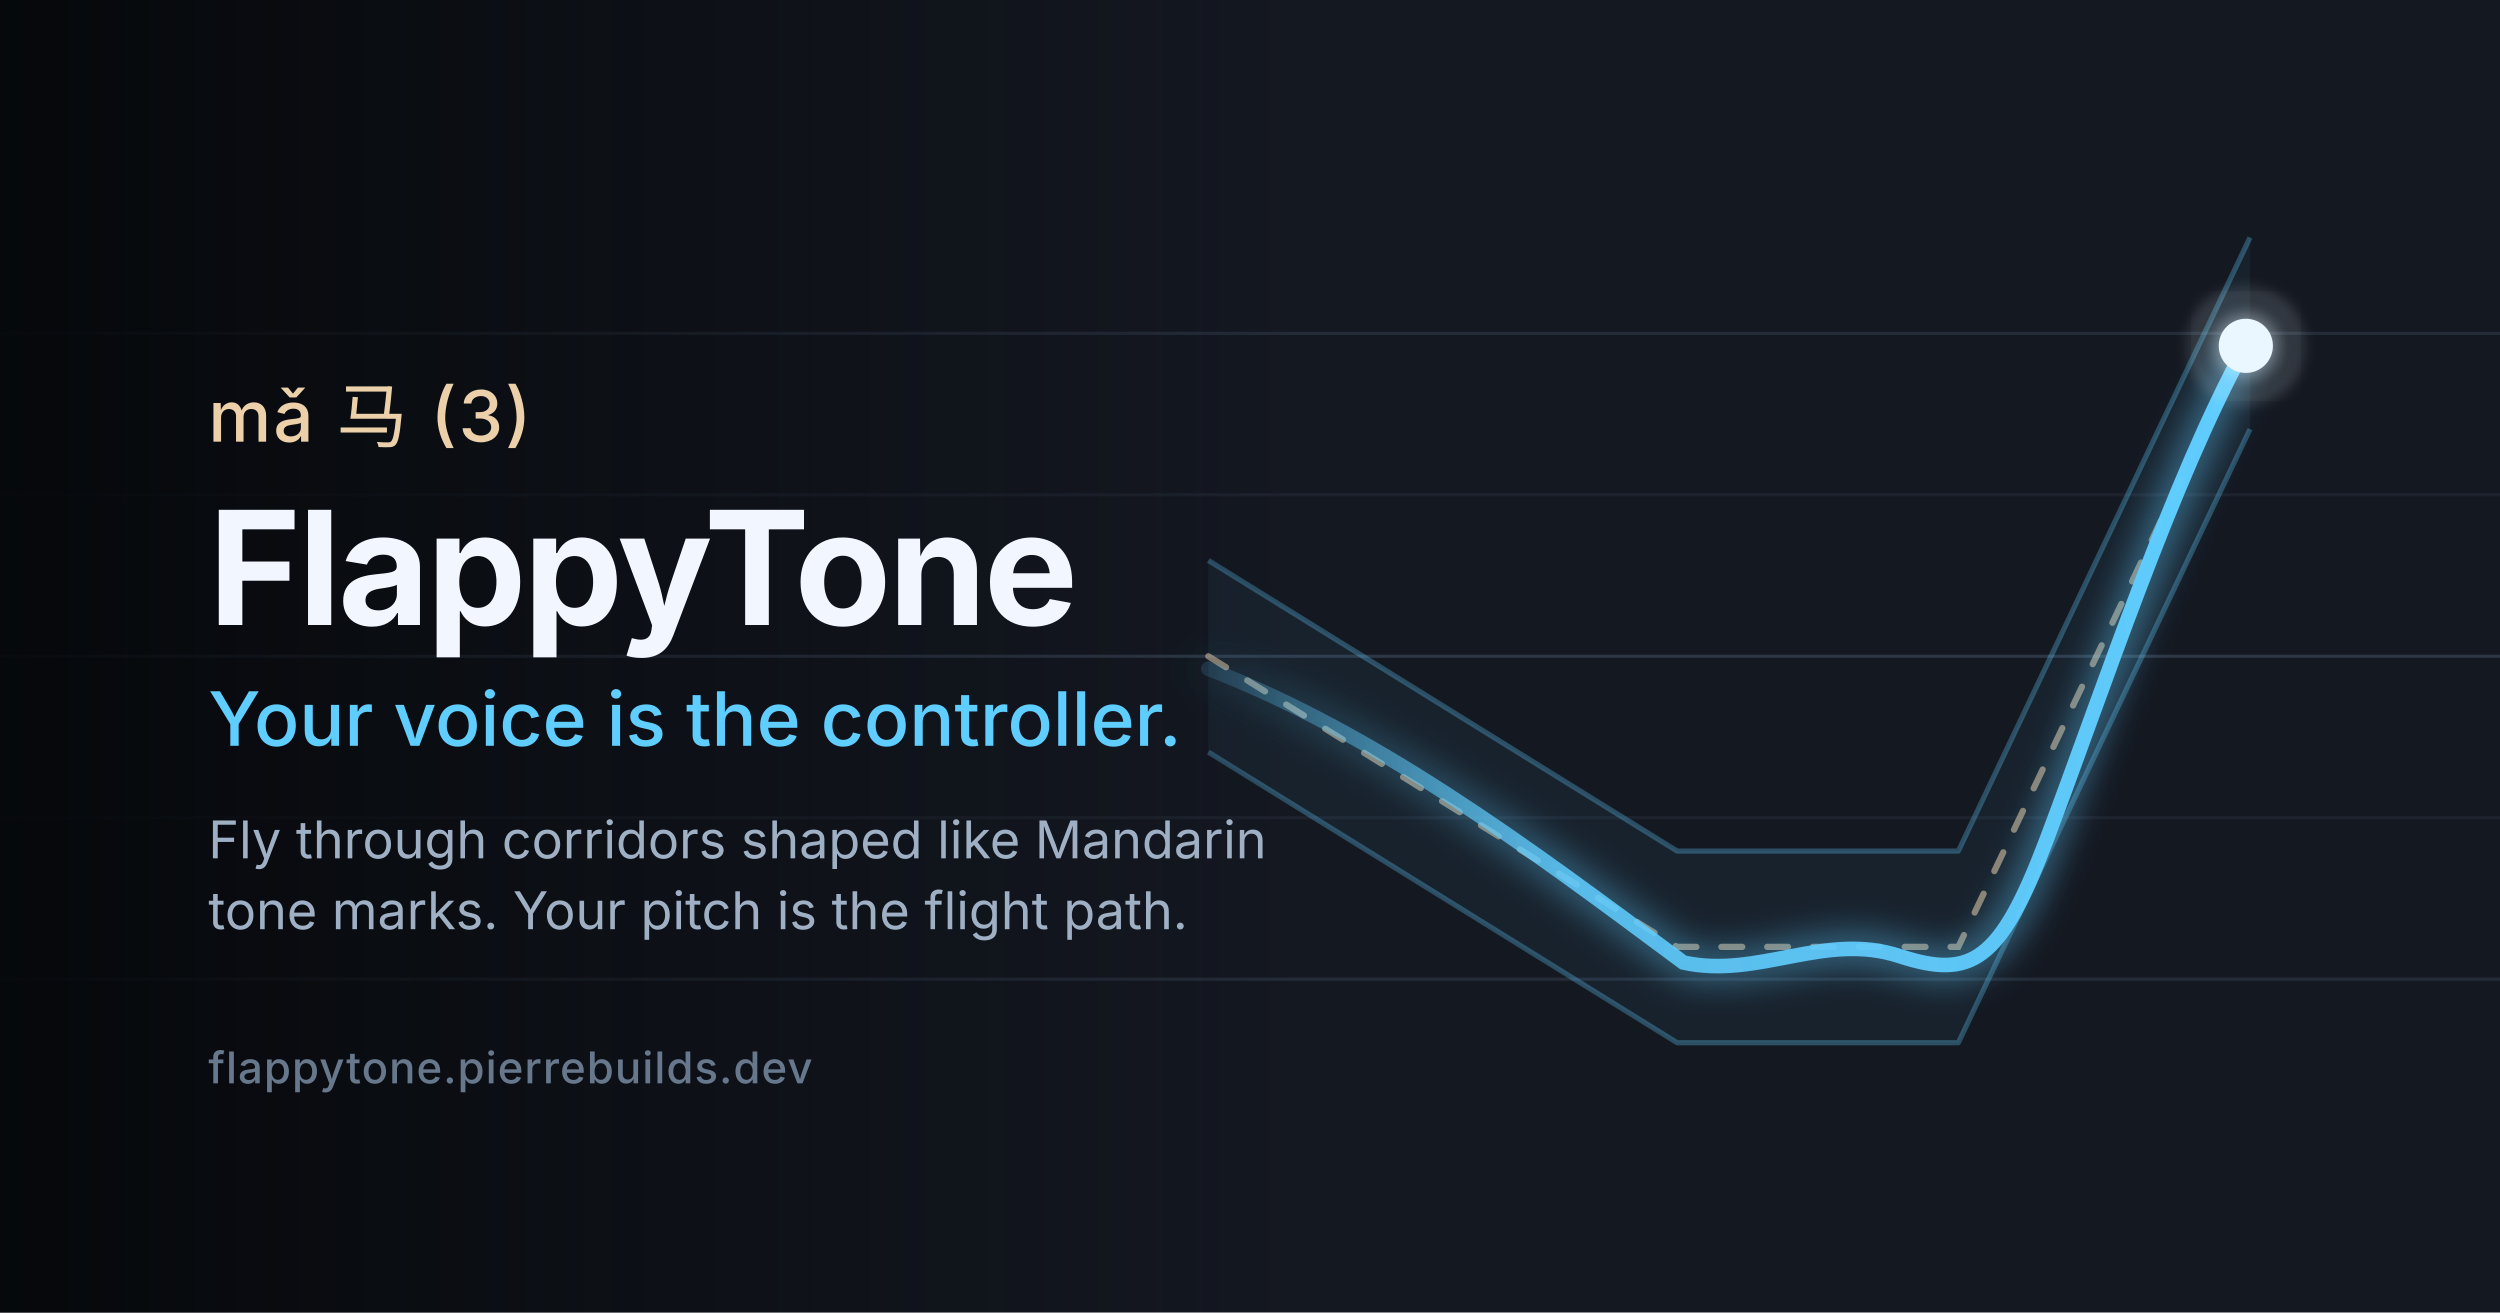
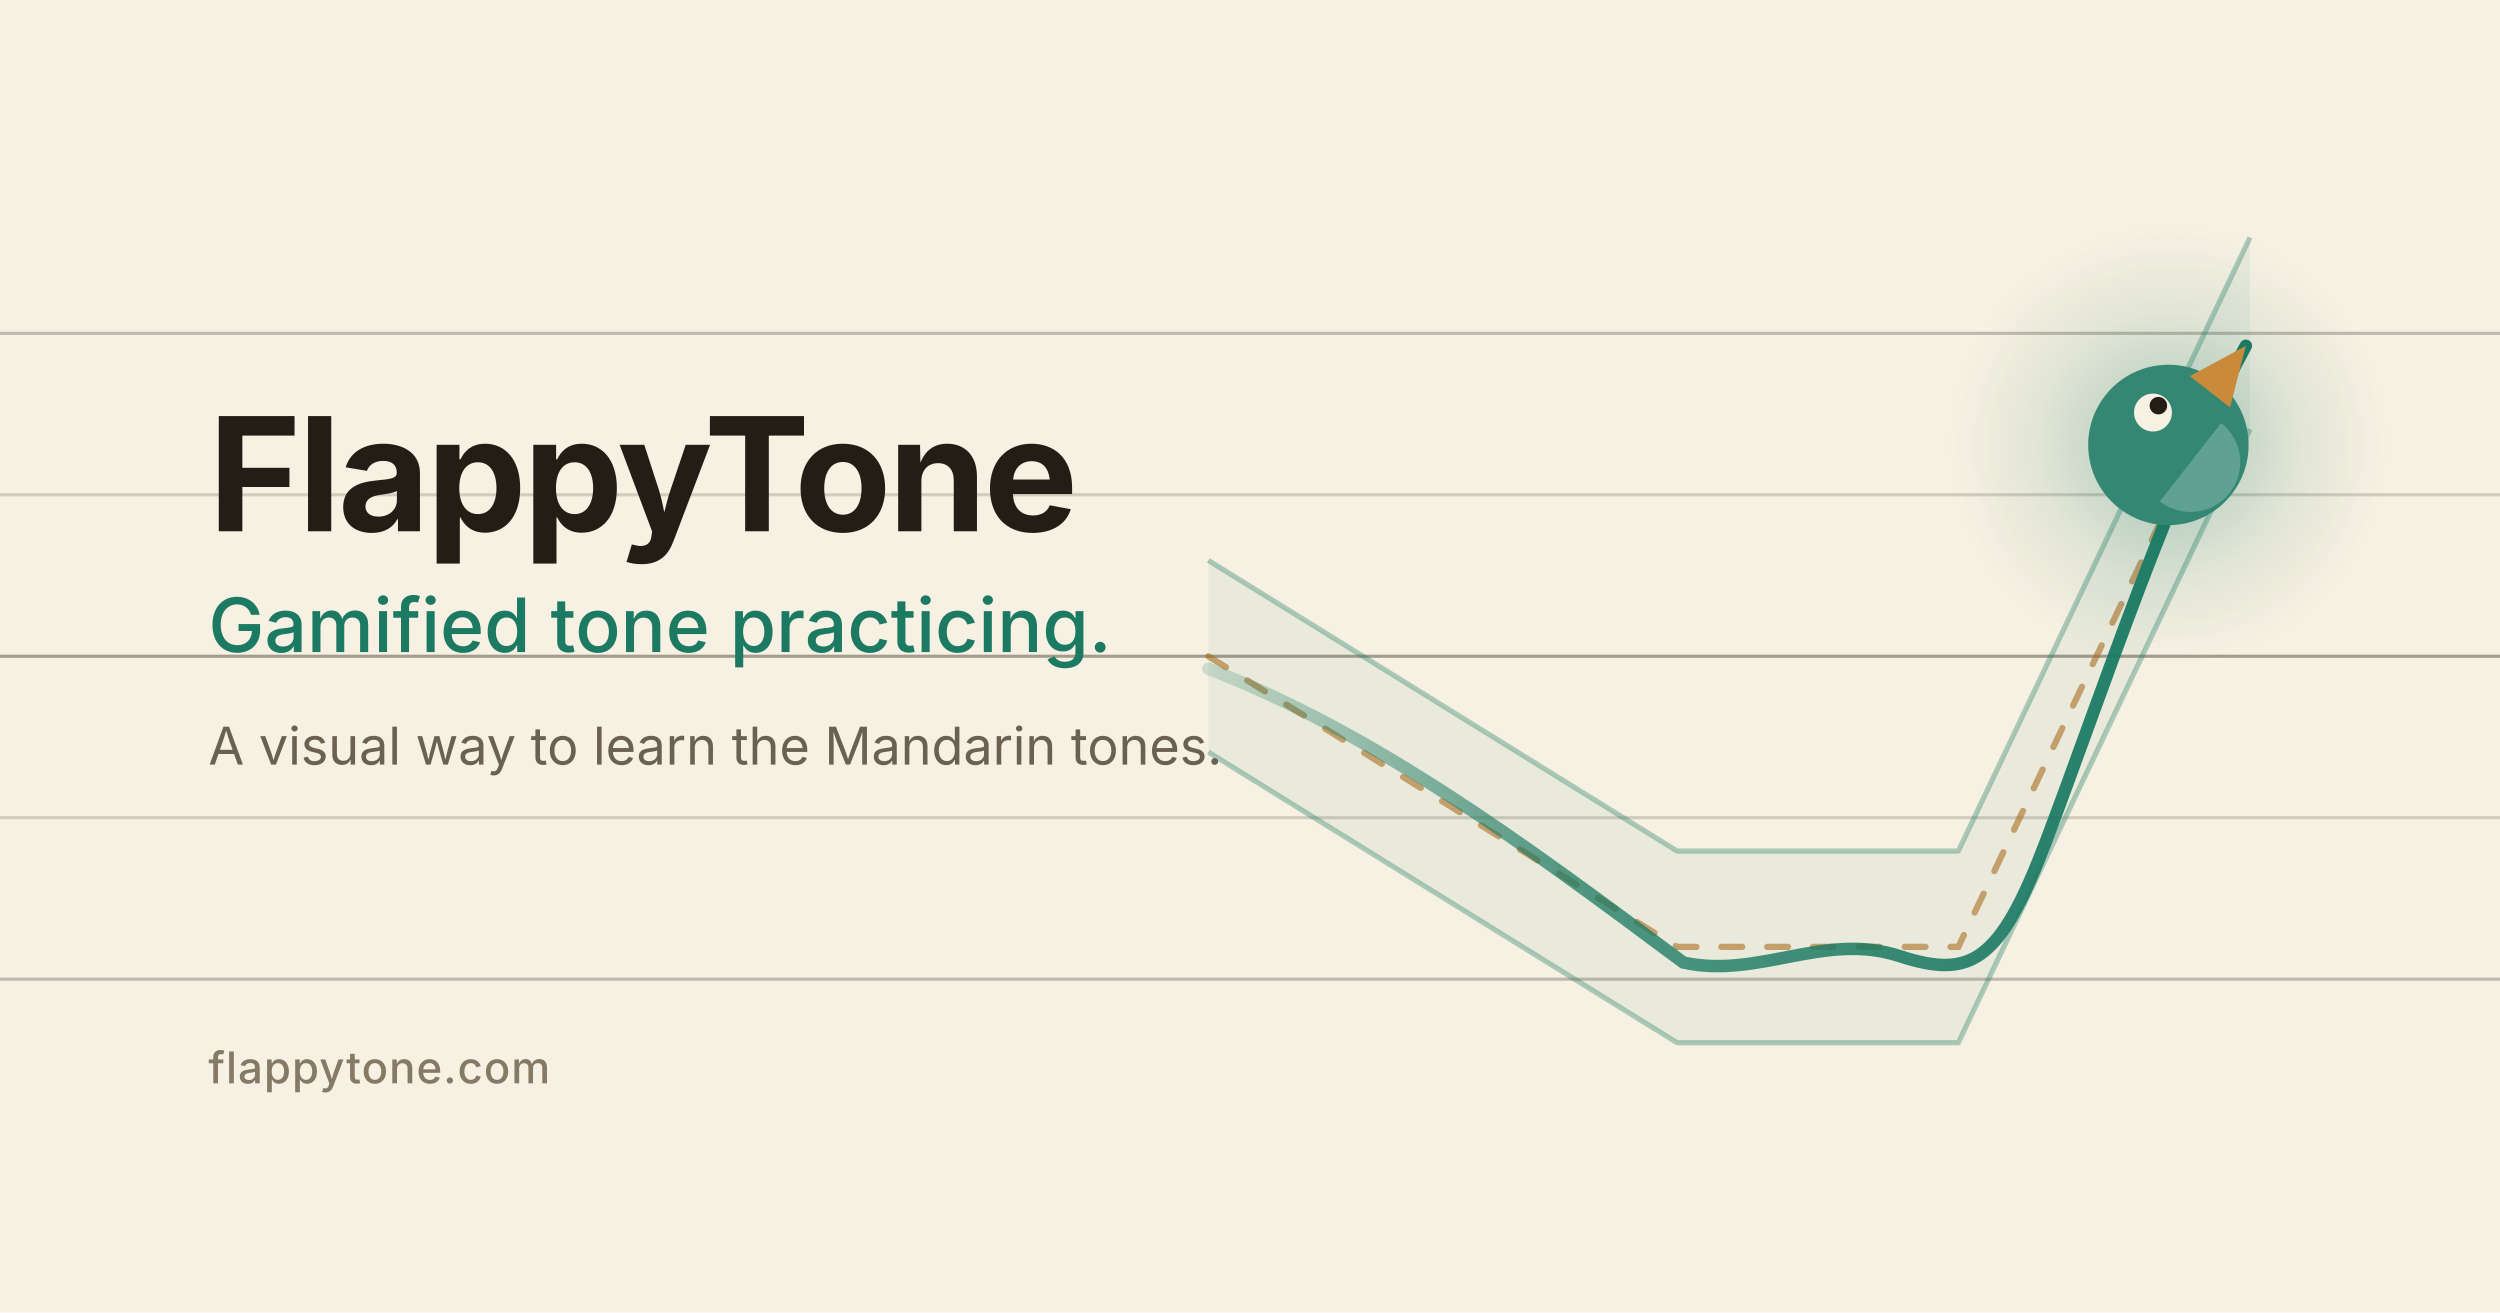
<svg xmlns="http://www.w3.org/2000/svg" width="1200" height="630" viewBox="0 0 1200 630" fill="none">
  <defs>
-     <filter id="glow" x="-50%" y="-50%" width="200%" height="200%">
-       <feGaussianBlur stdDeviation="9" result="b" />
-       <feMerge>
-         <feMergeNode in="b" />
-         <feMergeNode in="SourceGraphic" />
-       </feMerge>
-     </filter>
-     <filter id="softglow" x="-50%" y="-50%" width="200%" height="200%">
-       <feGaussianBlur stdDeviation="3" />
-     </filter>
-     <linearGradient id="vign" x1="0" y1="0" x2="1" y2="0">
-       <stop offset="0" stop-color="#05070a" stop-opacity="0.95" />
-       <stop offset="0.52" stop-color="#05070a" stop-opacity="0.0" />
+     <linearGradient id="trailFade" x1="0" y1="0" x2="1" y2="0">
+       <stop offset="0" stop-color="rgb(28,122,99)" stop-opacity="0.18" />
+       <stop offset="0.35" stop-color="rgb(28,122,99)" stop-opacity="0.75" />
+       <stop offset="1" stop-color="rgb(28,122,99)" stop-opacity="1" />
    </linearGradient>
-     <linearGradient id="trailFade" x1="0" y1="0" x2="1" y2="0">
-       <stop offset="0" stop-color="rgb(96,205,255)" stop-opacity="0.15" />
-       <stop offset="0.35" stop-color="rgb(96,205,255)" stop-opacity="0.85" />
-       <stop offset="1" stop-color="rgb(96,205,255)" stop-opacity="1" />
-     </linearGradient>
+     <radialGradient id="pipHalo" cx="50%" cy="50%" r="50%">
+       <stop offset="0%" stop-color="rgb(28,122,99)" stop-opacity="0.35" />
+       <stop offset="60%" stop-color="rgb(28,122,99)" stop-opacity="0.10" />
+       <stop offset="100%" stop-color="rgb(28,122,99)" stop-opacity="0" />
+     </radialGradient>
  </defs>
-   <rect width="1200" height="630" fill="#141821" />
-   <g stroke="rgb(150,180,215)" stroke-width="1.5">
-     <line x1="0" y1="160" x2="1200" y2="160" opacity="0.13" />
-     <line x1="0" y1="237.5" x2="1200" y2="237.5" opacity="0.07" />
-     <line x1="0" y1="315" x2="1200" y2="315" opacity="0.20" />
-     <line x1="0" y1="392.5" x2="1200" y2="392.5" opacity="0.07" />
-     <line x1="0" y1="470" x2="1200" y2="470" opacity="0.13" />
+   <rect width="1200" height="630" fill="#f7f1e3" />
+   <g stroke="rgb(60,52,42)" stroke-width="1.5">
+     <line x1="0" y1="160" x2="1200" y2="160" opacity="0.30" />
+     <line x1="0" y1="237.5" x2="1200" y2="237.5" opacity="0.20" />
+     <line x1="0" y1="315" x2="1200" y2="315" opacity="0.45" />
+     <line x1="0" y1="392.5" x2="1200" y2="392.5" opacity="0.20" />
+     <line x1="0" y1="470" x2="1200" y2="470" opacity="0.30" />
  </g>
  <g>
-     <path d="M580,269 L805,408.5 L940,408.5 L1080,114" fill="none" stroke="rgb(96,205,255)" stroke-width="2.5" opacity="0.30" stroke-linejoin="round" />
-     <path d="M580,361 L805,500.5 L940,500.5 L1080,206" fill="none" stroke="rgb(96,205,255)" stroke-width="2.5" opacity="0.30" stroke-linejoin="round" />
-     <path d="M580,269 L805,408.5 L940,408.5 L1080,114 L1080,206 L940,500.5 L805,500.5 L580,361 Z" fill="rgb(96,205,255)" opacity="0.055" />
-     <path d="M580,315 L805,454.5 L940,454.5 L1080,160" fill="none" stroke="rgb(235,208,170)" stroke-width="3" stroke-dasharray="10 12" stroke-linecap="round" opacity="0.55" />
+     <path d="M580,269 L805,408.5 L940,408.5 L1080,114" fill="none" stroke="rgb(28,122,99)" stroke-width="2.5" opacity="0.35" stroke-linejoin="round" />
+     <path d="M580,361 L805,500.5 L940,500.5 L1080,206" fill="none" stroke="rgb(28,122,99)" stroke-width="2.5" opacity="0.35" stroke-linejoin="round" />
+     <path d="M580,269 L805,408.5 L940,408.5 L1080,114 L1080,206 L940,500.5 L805,500.5 L580,361 Z" fill="rgb(28,122,99)" opacity="0.06" />
+     <path d="M580,315 L805,454.5 L940,454.5 L1080,160" fill="none" stroke="rgb(168,108,32)" stroke-width="3" stroke-dasharray="10 12" stroke-linecap="round" opacity="0.6" />
  </g>
-   <path d="M580,321 C660,352 730,404 808,462            C844,470 876,447 912,459            C946,470 960,462 982,404            C1010,330 1042,232 1078,166" fill="none" stroke="url(#trailFade)" stroke-width="7" stroke-linecap="round" filter="url(#glow)" />
-   <circle cx="1078" cy="166" r="13" fill="#eaf7ff" filter="url(#glow)" />
-   <circle cx="1078" cy="166" r="26" fill="none" stroke="#eaf7ff" stroke-width="2" opacity="0.35" filter="url(#softglow)" />
-   <rect width="1200" height="630" fill="url(#vign)" />
+   <path d="M580,321 C660,352 730,404 808,462            C844,470 876,447 912,459            C946,470 960,462 982,404            C1010,330 1042,232 1078,166" fill="none" stroke="url(#trailFade)" stroke-width="6" stroke-linecap="round" />
+   <g transform="translate(1078,166) rotate(-52) scale(3.5)">
+     <circle cx="-17.25" cy="0" r="30" fill="url(#pipHalo)" />
+     <circle cx="-17.25" cy="0" r="11" fill="rgb(51,135,115)" />
+     <path d="M -24.07,3.85 A 6.82,6.82 0 0 0 -10.43,3.85 Z" fill="rgb(142,189,177)" opacity="0.5" />
+     <path d="M -8,-3.5 L 0,0 L -8,3.5 Z" fill="#c98a3c" />
+     <circle cx="-15.05" cy="-4.4" r="2.6" fill="#f7f1e3" />
+     <circle cx="-13.85" cy="-4.4" r="1.2" fill="#241d15" />
+   </g>
  <g font-family="Inter, -apple-system, BlinkMacSystemFont, 'Segoe UI', Helvetica, Arial, sans-serif">
-     <text x="100" y="212" font-size="34" font-weight="500" fill="rgb(235,208,170)" letter-spacing="1">mǎ 马 (3)</text>
-     <text x="100" y="300" font-size="76" font-weight="700" fill="#f2f7ff" letter-spacing="-1.5">FlappyTone</text>
-     <text x="100" y="358" font-size="36" font-weight="500" fill="rgb(96,205,255)">Your voice is the controller.</text>
-     <text x="100" y="412" font-size="25" font-weight="400" fill="#9fb0c4">Fly through corridors shaped like Mandarin</text>
-     <text x="100" y="446" font-size="25" font-weight="400" fill="#9fb0c4">tone marks. Your pitch is the flight path.</text>
-     <text x="100" y="520" font-size="21" font-weight="500" fill="#67788c" letter-spacing="0.5">flappytone.pierrebuilds.dev</text>
+     <text x="100" y="255" font-size="76" font-weight="700" fill="#241d15" letter-spacing="-1.5">FlappyTone</text>
+     <text x="100" y="313" font-size="36" font-weight="500" fill="#1c7a63">Gamified tone practicing.</text>
+     <text x="100" y="367" font-size="25" font-weight="400" fill="#6b6151">A visual way to learn the Mandarin tones.</text>
+     <text x="100" y="520" font-size="21" font-weight="500" fill="#857a65" letter-spacing="0.5">flappytone.com</text>
  </g>
</svg>
